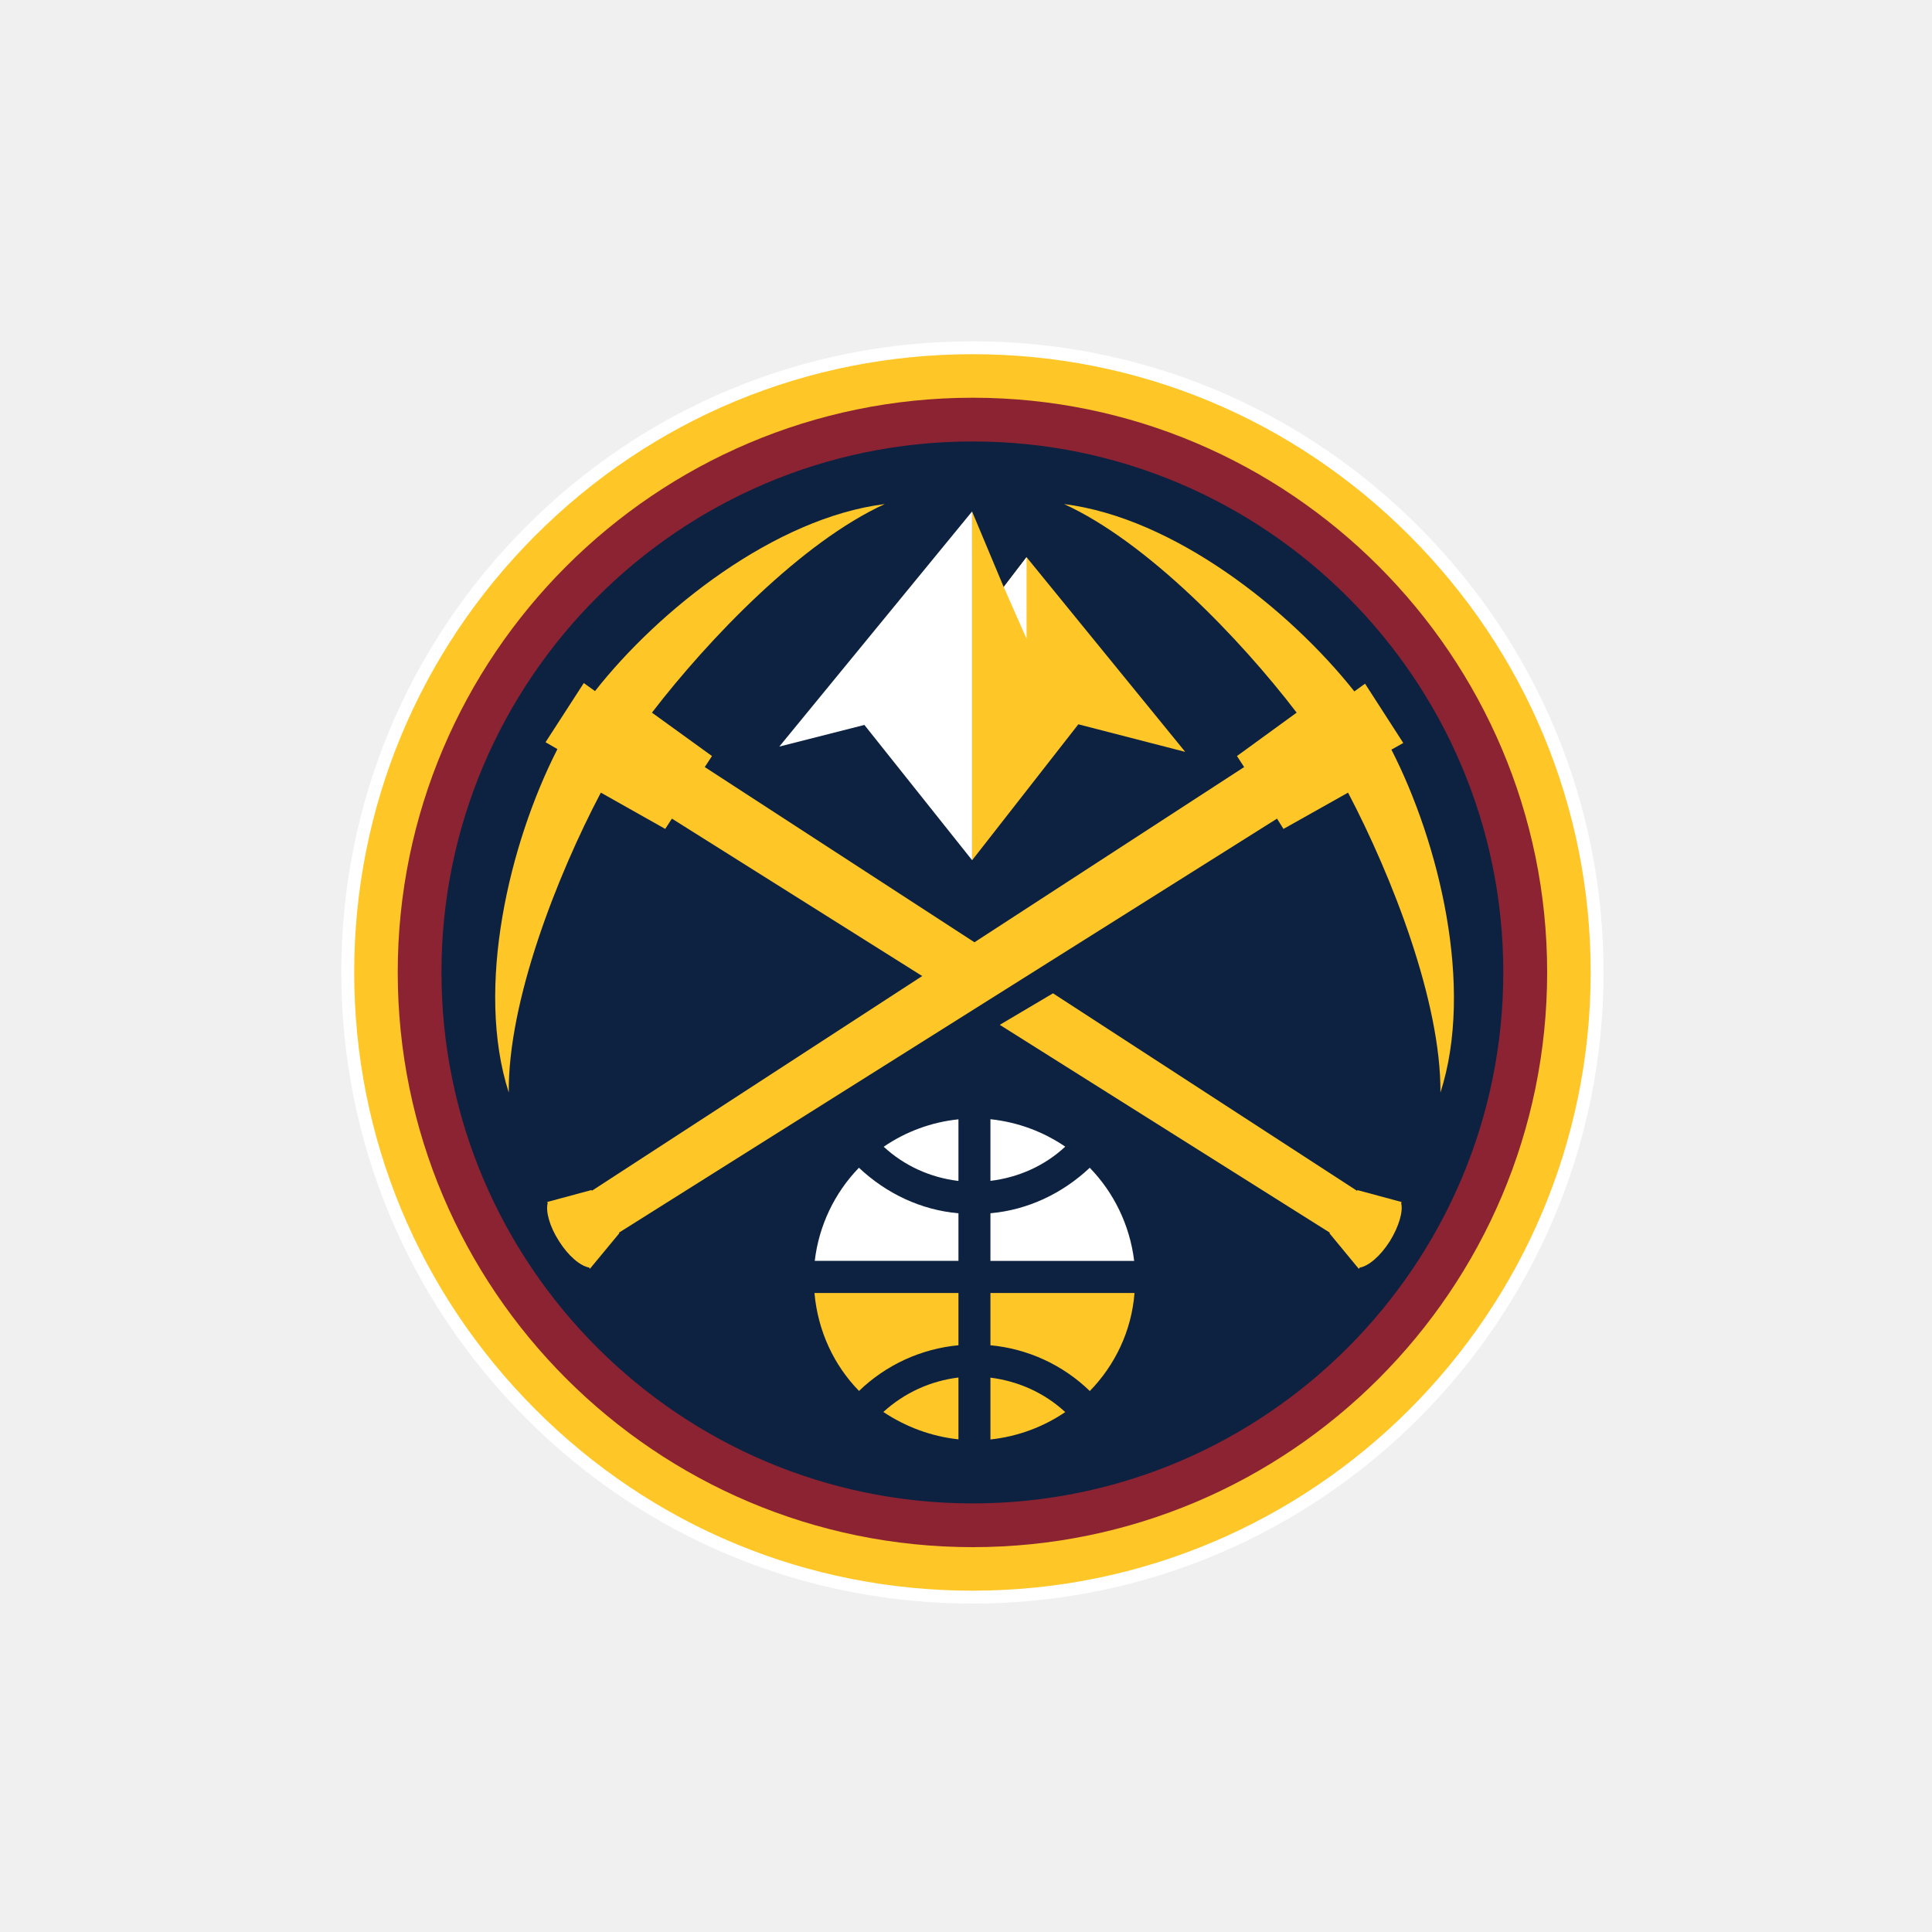
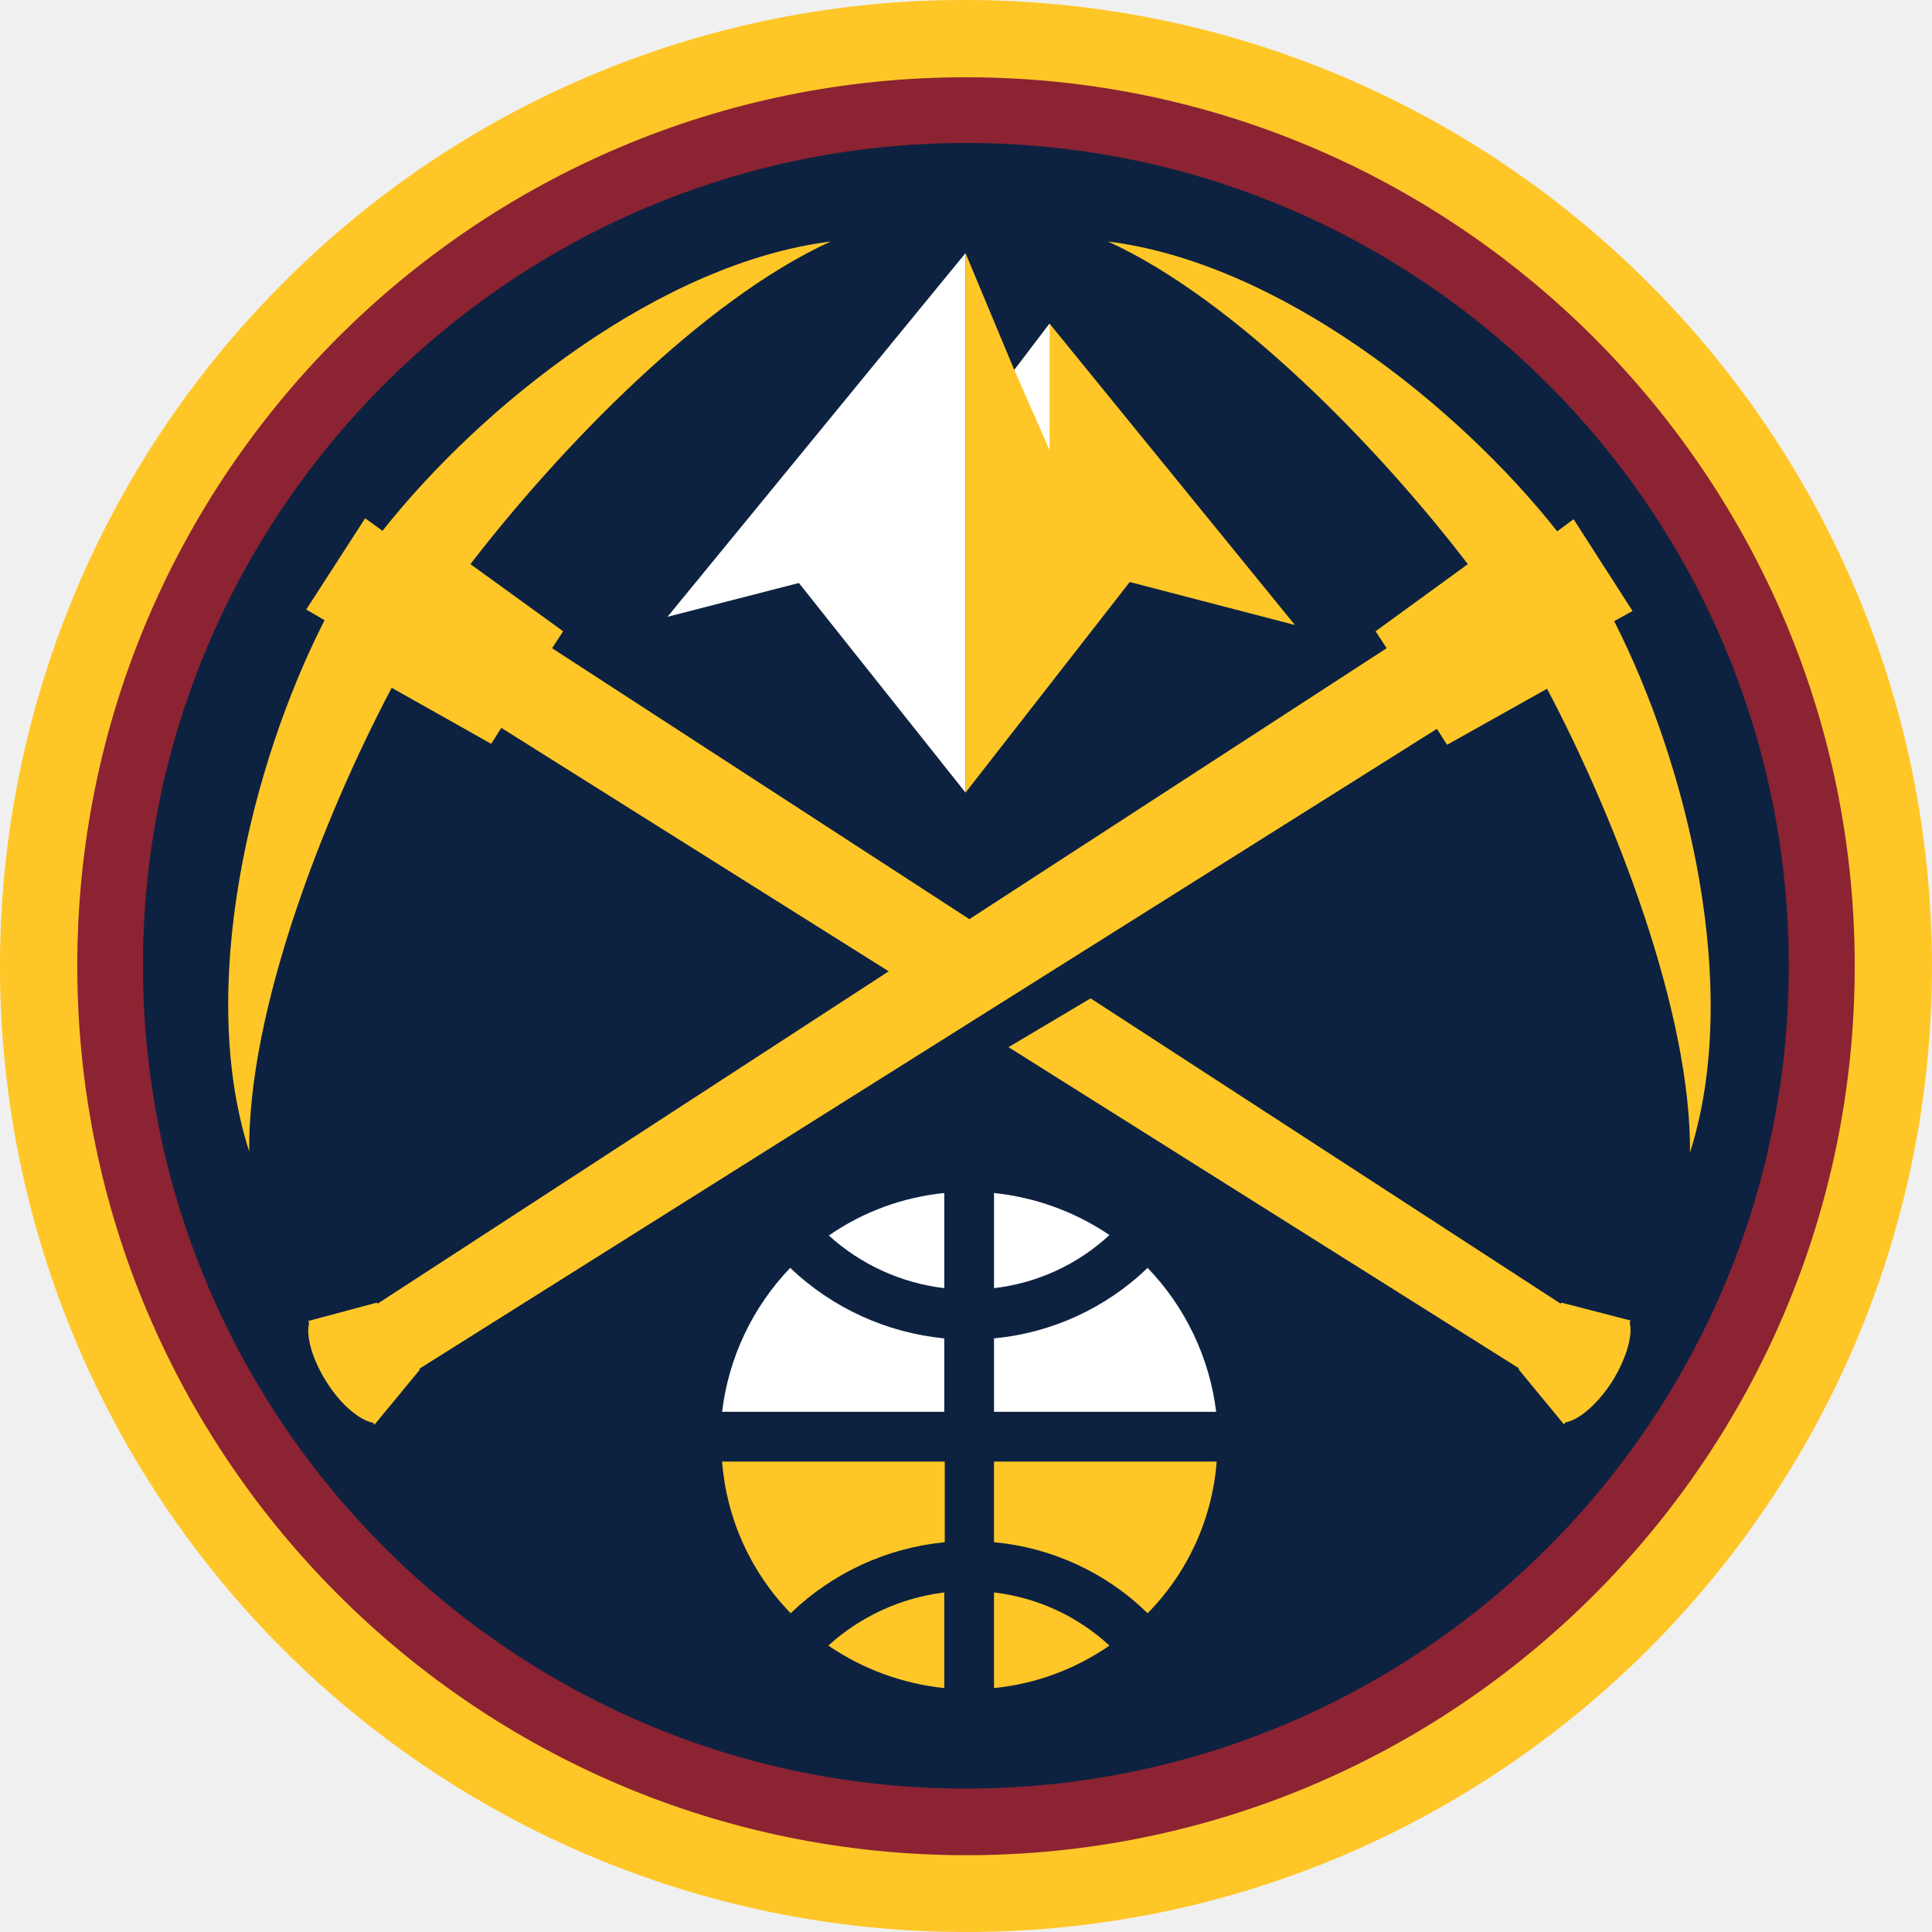
- <svg xmlns="http://www.w3.org/2000/svg" xmlnsXlink="http://www.w3.org/1999/xlink" width="100" height="100" viewBox="0 0 150 150" fill="none" fillRule="evenodd" role="img" aria-describedby="title">
-   <path d="M75.513 27c12.923 0 25.1 5.048 34.27 14.23C118.945 50.4 124 62.577 124 75.49c0 26.756-21.74 48.51-48.487 48.51-12.954 0-25.136-5.038-34.3-14.223C32.06 100.612 27 88.434 27 75.49c0-12.912 5.06-25.1 14.203-34.26C50.377 32.048 62.56 27 75.513 27" stroke="#fff" fill="#ffc627" />
-   <path d="M75.52 120.12c24.595 0 44.6-20.007 44.6-44.633 0-24.58-20.006-44.607-44.6-44.607-24.624 0-44.64 20.026-44.64 44.607 0 24.626 20.016 44.633 44.64 44.633" fill="#8b2332" />
-   <path d="M34.275 75.488c0-22.72 18.5-41.213 41.24-41.213s41.2 18.493 41.2 41.213c0 22.738-18.475 41.236-41.2 41.236s-41.24-18.498-41.24-41.236" fill="#0d2240" />
-   <path d="M108.03 58.2l.92-.515-2.968-4.604-.83.6c-5.05-6.37-14-13.47-22.54-14.546 6.422 2.932 13.647 10.42 18.06 16.194l-4.635 3.37.557.856-20.938 13.603-20.938-13.603.56-.856-4.662-3.37c4.44-5.773 11.648-13.262 18.078-16.194-8.52 1.074-17.5 8.16-22.498 14.523l-.87-.626-2.97 4.594.926.536-.024.038c-3.687 7.242-6.396 18.437-3.757 26.627-.07-7.076 3.733-16.8 7.148-23.288l5 2.818.517-.8L71.6 75.78 45.963 92.444l-.04-.05-3.438.927.037.085c-.168.64.147 1.823.878 2.953.73 1.162 1.65 1.927 2.34 2.054l.06.095 2.283-2.76-.02-.05 51.085-32.14.5.8 5.015-2.818c3.4 6.48 7.217 16.212 7.173 23.288 2.637-8.2-.105-19.385-3.807-26.627m-2.634 34.2l-.04.05-23.6-15.33-4.133 2.447 25.627 16.136-.028.05 2.277 2.76.07-.095c.7-.127 1.6-.892 2.34-2.054.7-1.13 1.045-2.315.877-2.953l.042-.085-3.433-.927zm-25.692-49.14L77.93 45.58l-2.456-5.862v27.074l8.248-10.557 8.298 2.14z" fill="#ffc627" />
-   <path d="M79.703 49.6v-6.347l-1.774 2.32zm-4.23-9.892L60.505 57.964l6.606-1.68 8.362 10.5z" fill="#fff" />
-   <path d="M66.688 107.998a12.84 12.84 0 0 1 7.726-3.553v-4.058h-11.18c.266 2.955 1.507 5.603 3.455 7.6m7.725 3.763v-4.8c-2.17.265-4.18 1.177-5.832 2.675 1.72 1.146 3.7 1.896 5.832 2.125" fill="#ffc627" />
-   <path d="M76.897 86.896v4.786c2.166-.262 4.2-1.16 5.808-2.657-1.695-1.155-3.664-1.9-5.808-2.13m7.716 3.765c-2.122 2-4.812 3.28-7.716 3.536v3.7h11.16c-.34-2.797-1.594-5.32-3.445-7.227m-10.198 1.02v-4.785a12.52 12.52 0 0 0-5.804 2.13c1.624 1.495 3.633 2.393 5.804 2.655" fill="#fff" />
-   <path d="M76.897 100.388v4.058c2.904.273 5.614 1.516 7.716 3.553 1.953-2.008 3.24-4.657 3.47-7.61H76.897z" fill="#ffc627" />
-   <path d="M63.258 97.89h11.156v-3.69c-2.91-.257-5.59-1.527-7.727-3.537a12.49 12.49 0 0 0-3.429 7.228" fill="#fff" />
-   <path d="M76.897 111.76c2.144-.23 4.113-.98 5.808-2.125-1.618-1.498-3.642-2.4-5.808-2.675v4.8z" fill="#ffc627" />
+ <svg xmlns="http://www.w3.org/2000/svg" height="299.611" width="299.611" version="1.1" viewBox="0 0 299.611 299.611">
+   <path d="M149.881,0A149.989,149.989,0,0,1,299.611,149.806c0,82.618-67.188,149.806-149.731,149.806A149.783,149.783,0,0,1,43.893,43.893,148.83,148.83,0,0,1,149.881,0" fill="#ffc627" />
+   <path d="M149.881,287.702c75.951,0,137.746-61.795,137.746-137.896,0-75.951-61.795-137.821-137.746-137.821C73.779,11.91,11.984,73.779,11.984,149.731c0,76.101,61.795,137.971,137.896,137.971" fill="#8b2332" />
+   <path d="M22.171,149.731c0-70.334,57.301-127.56,127.634-127.56a127.597,127.597,0,0,1,0,255.194c-70.334.075-127.634-57.226-127.634-127.634" fill="#0d2240" />
+   <path d="M250.325,96.325l2.846-1.573-9.138-14.232-2.547,1.873c-15.58-19.699-43.294-41.646-69.66-44.942,19.849,9.063,42.17,32.208,55.803,50.035L213.323,97.898l1.723,2.622L150.33,142.54,85.614,100.52l1.723-2.622L72.955,87.487c13.707-17.827,35.953-40.972,55.878-50.035C102.542,40.747,74.828,62.694,59.323,82.318l-2.696-1.947L47.488,94.527l2.846,1.648-.075.15c-11.385,22.396-19.774,56.926-11.61,82.243-.225-21.872,11.535-51.908,22.096-71.907l15.43,8.689,1.573-2.472,60.072,37.751L58.574,202.163l-.15-.15-10.636,2.846.15.3c-.524,1.947.449,5.618,2.697,9.138,2.247,3.595,5.093,5.917,7.266,6.367l.15.3,7.041-8.539-.075-.15L222.836,113.028l1.573,2.472,15.505-8.689c10.561,19.999,22.321,50.11,22.171,71.907,8.089-25.392-.375-59.997-11.76-82.393" fill="#ffc627" />
+   <path d="M242.161,202.013l-.15.15-72.88-47.339-12.733,7.565,79.172,49.81-.075.15,7.041,8.539.225-.3c2.097-.375,4.944-2.771,7.266-6.367,2.172-3.52,3.221-7.116,2.697-9.138l.15-.3L242.161,202.013Z" fill="#ffc627" />
+   <polygon points="162.764 50.185 157.296 57.376 149.731 39.249 149.731 122.916 175.198 90.258 200.815 96.924 162.764 50.185" fill="#ffc627" />
+   <polygon points="162.764 69.809 162.764 50.185 157.296 57.376 162.764 69.809" fill="#fff" />
+   <polygon points="149.731 39.249 103.516 95.651 123.889 90.408 149.731 122.916 149.731 39.249" fill="#fff" />
+   <path d="M122.616,250.176a40.003,40.003,0,0,1,23.894-11.011V226.656H111.98a37.842,37.842,0,0,0,10.636,23.52" fill="#ffc627" />
+   <path d="M146.435,261.785V246.955a32.628,32.628,0,0,0-17.977,8.239,39.011,39.011,0,0,0,17.977,6.591" fill="#ffc627" />
+   <path d="M154.15,185.01v14.756a31.678,31.678,0,0,0,17.902-8.239A39.163,39.163,0,0,0,154.15,185.01" fill="#fff" />
+   <path d="M177.969,196.62a39.71,39.71,0,0,1-23.819,10.936V218.941h34.455A39.072,39.072,0,0,0,177.969,196.62" fill="#fff" />
+   <path d="M146.435,199.766V185.01a38.121,38.121,0,0,0-17.902,6.591,32.308,32.308,0,0,0,17.902,8.164" fill="#fff" />
+   <path d="M154.15,226.656v12.509a39.184,39.184,0,0,1,23.819,11.011,37.527,37.527,0,0,0,10.711-23.519H154.15Z" fill="#ffc627" />
+   <path d="M111.98,218.941h34.455V207.556a40.311,40.311,0,0,1-23.894-10.936A38.981,38.981,0,0,0,111.98,218.941" fill="#fff" />
+   <path d="M154.15,261.785a38.121,38.121,0,0,0,17.902-6.591,31.905,31.905,0,0,0-17.902-8.239v14.831Z" fill="#ffc627" />
</svg>
